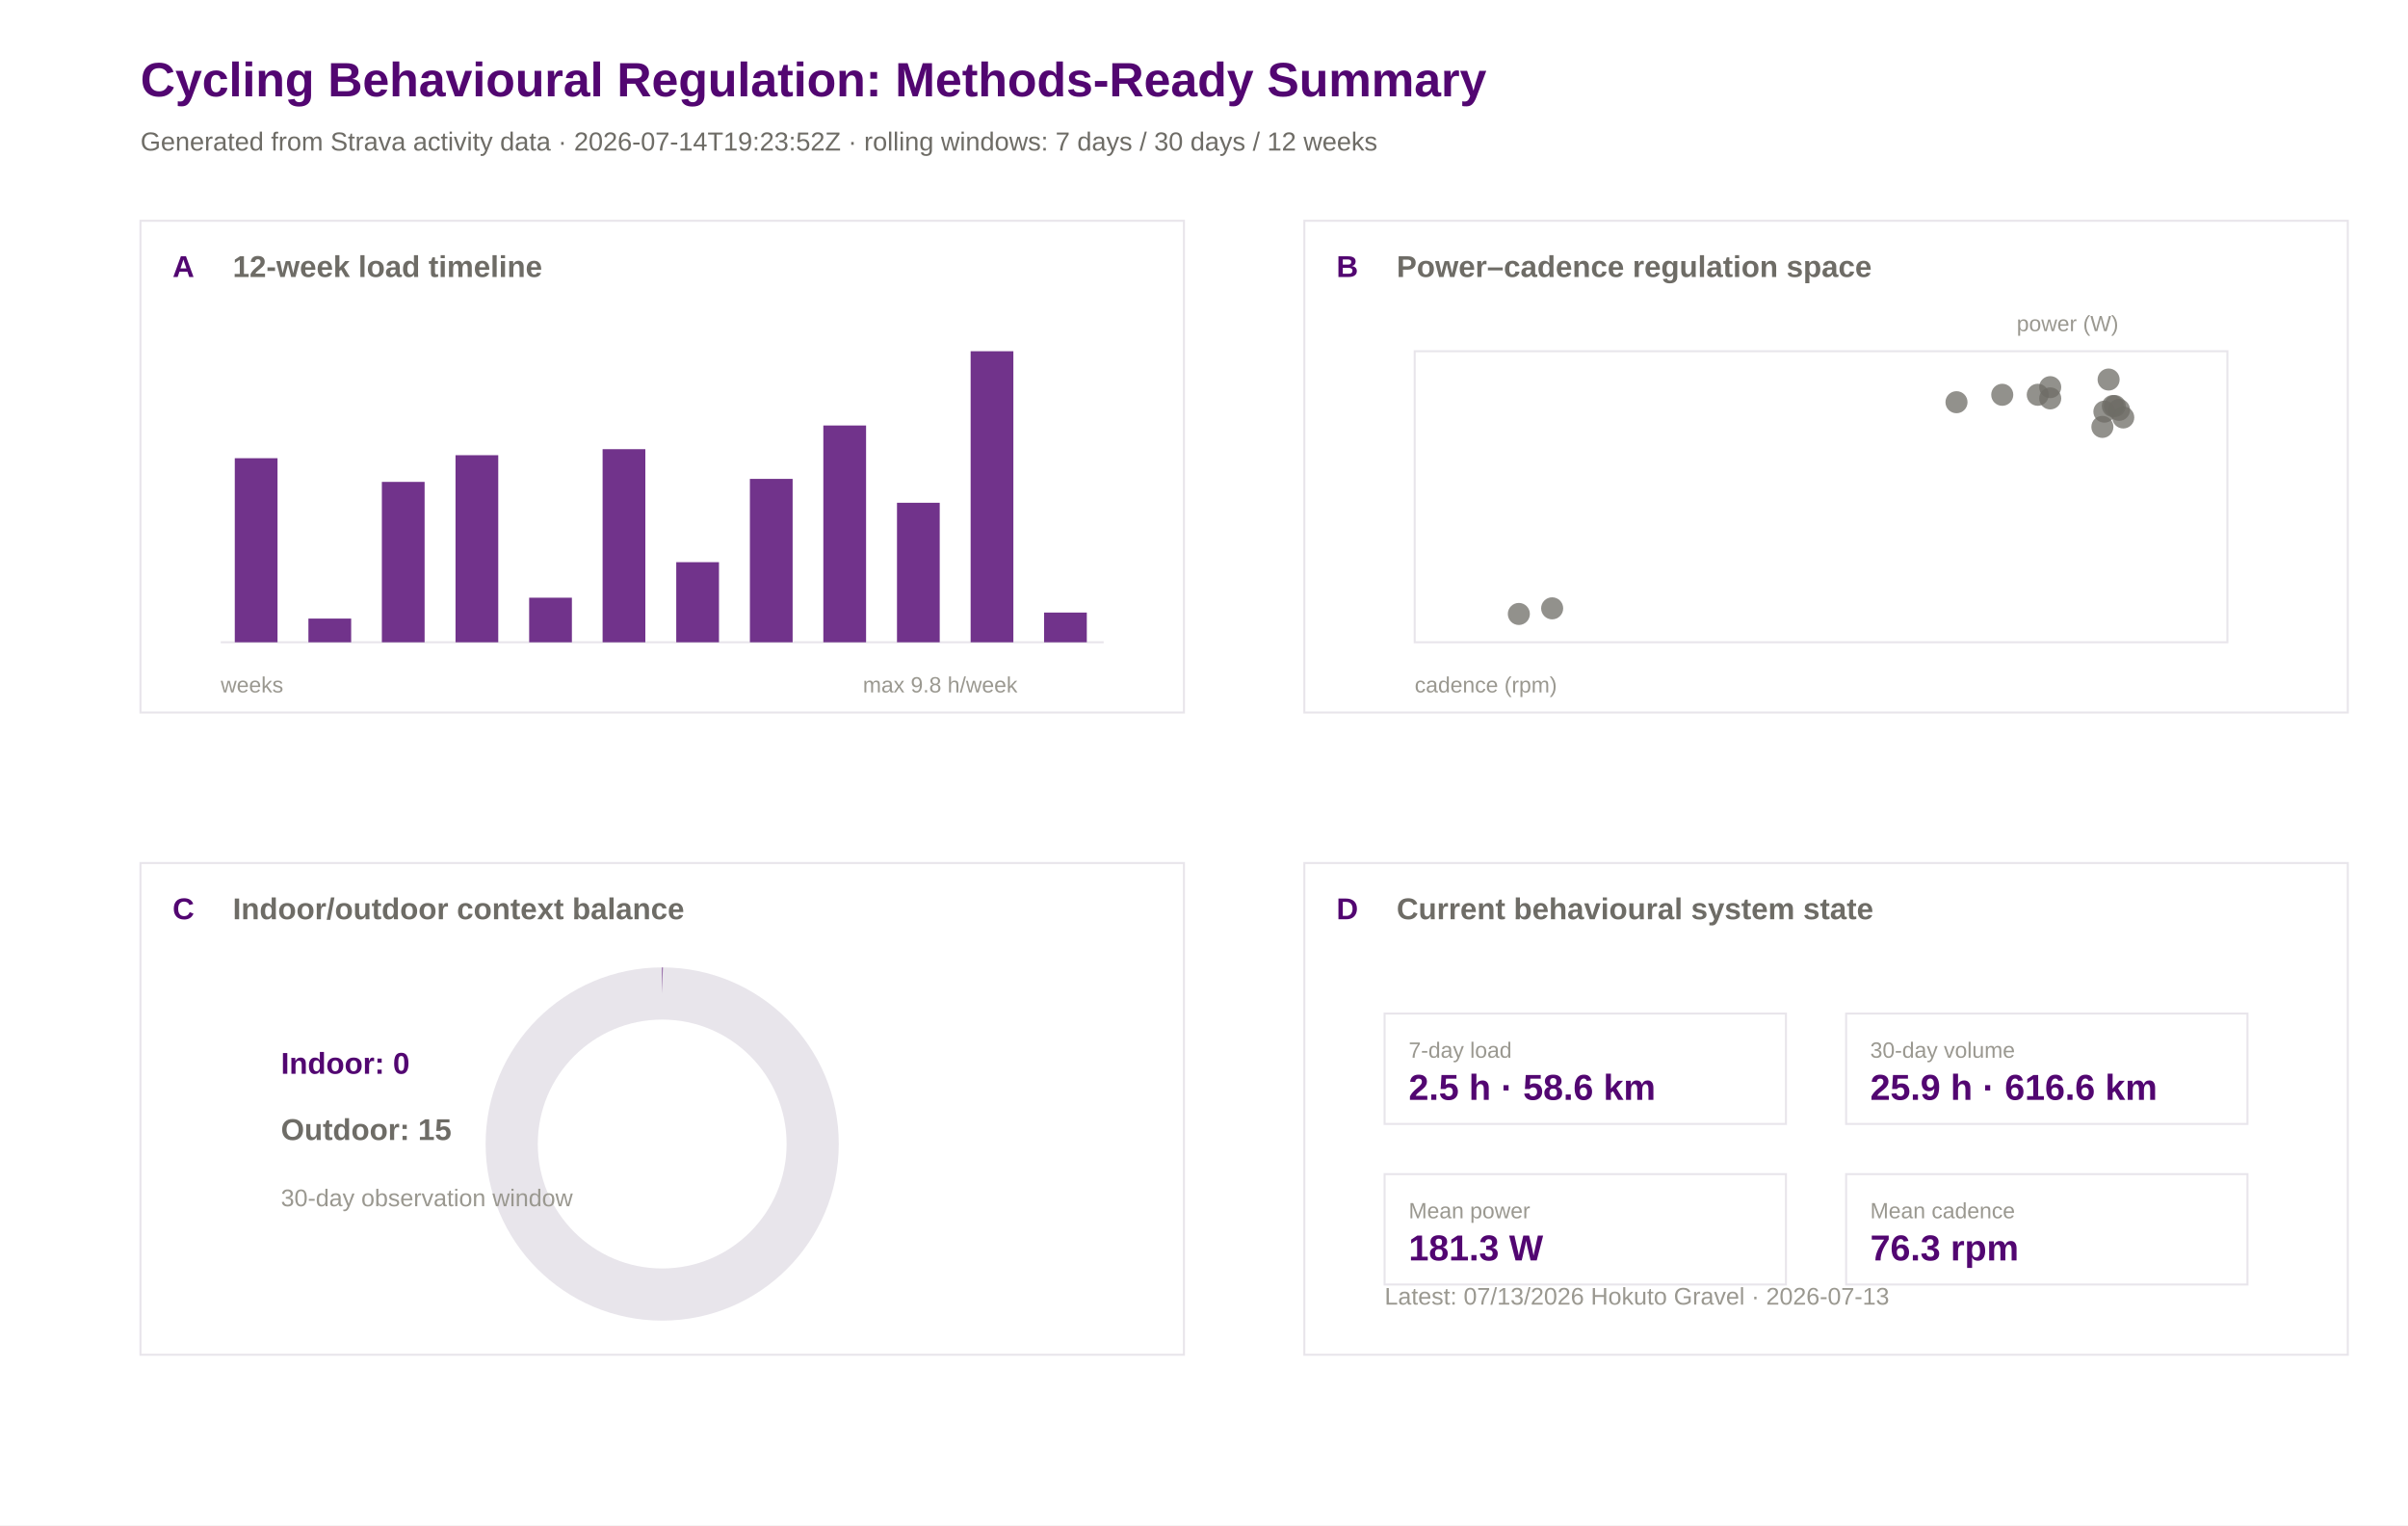
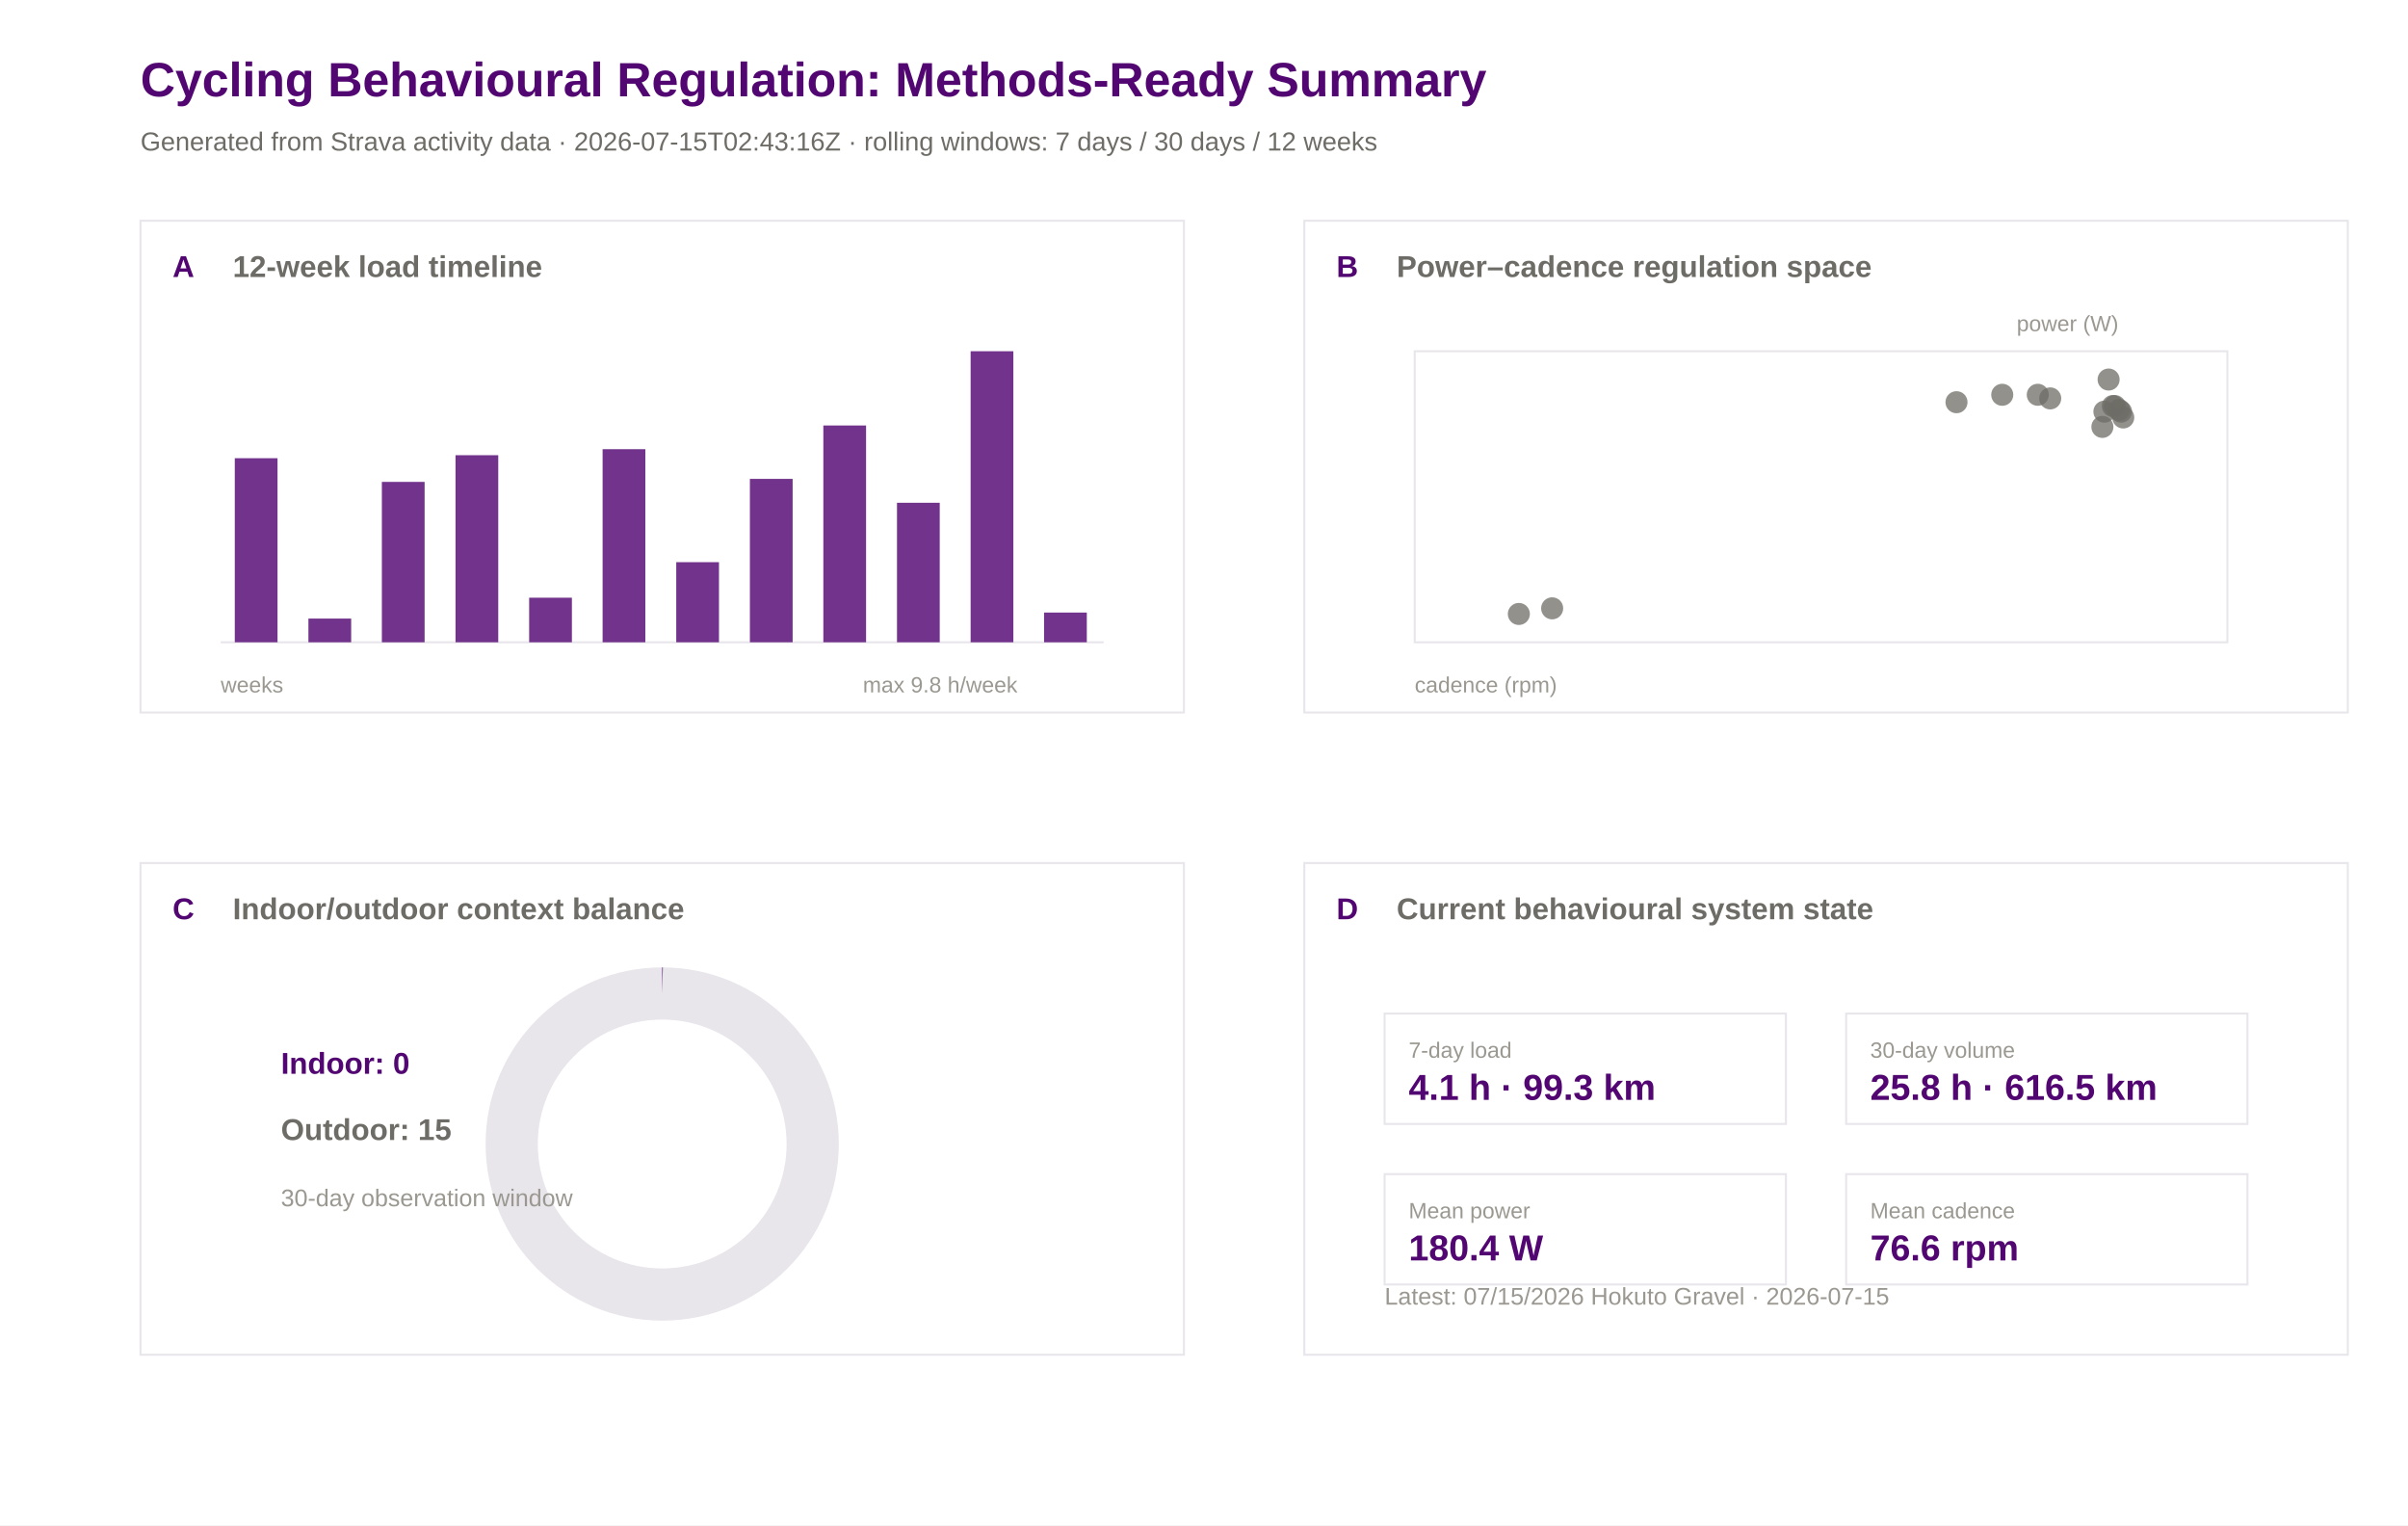
<svg xmlns="http://www.w3.org/2000/svg" width="1200" height="760" viewBox="0 0 1200 760">
  <rect width="100%" height="100%" fill="#ffffff" />
  <text x="70.0" y="48.0" font-family="Arial" font-size="24" font-weight="600" fill="#520671">Cycling Behavioural Regulation: Methods-Ready Summary</text>
-   <text x="70.0" y="75.0" font-family="Arial" font-size="13" font-weight="400" fill="#6e6c66">Generated from Strava activity data · 2026-07-14T19:23:52Z · rolling windows: 7 days / 30 days / 12 weeks</text>
+   <text x="70.0" y="75.0" font-family="Arial" font-size="13" font-weight="400" fill="#6e6c66">Generated from Strava activity data · 2026-07-15T02:43:16Z · rolling windows: 7 days / 30 days / 12 weeks</text>
  <rect x="70" y="110" width="520" height="245" fill="#ffffff" stroke="#e8e5eb" stroke-width="1" />
  <text x="86.0" y="138.0" font-family="Arial" font-size="15" font-weight="600" fill="#520671">A</text>
  <text x="116.0" y="138.0" font-family="Arial" font-size="15" font-weight="600" fill="#6e6c66">12-week load timeline</text>
  <rect x="650" y="110" width="520" height="245" fill="#ffffff" stroke="#e8e5eb" stroke-width="1" />
  <text x="666.0" y="138.0" font-family="Arial" font-size="15" font-weight="600" fill="#520671">B</text>
  <text x="696.0" y="138.0" font-family="Arial" font-size="15" font-weight="600" fill="#6e6c66">Power–cadence regulation space</text>
  <rect x="70" y="430" width="520" height="245" fill="#ffffff" stroke="#e8e5eb" stroke-width="1" />
  <text x="86.0" y="458.0" font-family="Arial" font-size="15" font-weight="600" fill="#520671">C</text>
  <text x="116.0" y="458.0" font-family="Arial" font-size="15" font-weight="600" fill="#6e6c66">Indoor/outdoor context balance</text>
  <rect x="650" y="430" width="520" height="245" fill="#ffffff" stroke="#e8e5eb" stroke-width="1" />
  <text x="666.0" y="458.0" font-family="Arial" font-size="15" font-weight="600" fill="#520671">D</text>
  <text x="696.0" y="458.0" font-family="Arial" font-size="15" font-weight="600" fill="#6e6c66">Current behavioural system state</text>
  <line x1="110" y1="320" x2="550" y2="320" stroke="#e8e5eb" />
  <rect x="117.0" y="228.3" width="21.3" height="91.7" fill="#520671" opacity="0.82" />
  <rect x="153.7" y="308.2" width="21.3" height="11.8" fill="#520671" opacity="0.82" />
  <rect x="190.3" y="240.1" width="21.3" height="79.9" fill="#520671" opacity="0.82" />
  <rect x="227.0" y="226.8" width="21.3" height="93.2" fill="#520671" opacity="0.82" />
  <rect x="263.7" y="297.8" width="21.3" height="22.2" fill="#520671" opacity="0.82" />
  <rect x="300.3" y="223.8" width="21.3" height="96.2" fill="#520671" opacity="0.82" />
  <rect x="337.0" y="280.1" width="21.3" height="39.9" fill="#520671" opacity="0.82" />
  <rect x="373.7" y="238.6" width="21.3" height="81.4" fill="#520671" opacity="0.82" />
  <rect x="410.3" y="212.0" width="21.3" height="108.0" fill="#520671" opacity="0.82" />
  <rect x="447.0" y="250.5" width="21.3" height="69.5" fill="#520671" opacity="0.82" />
  <rect x="483.7" y="175.0" width="21.3" height="145.0" fill="#520671" opacity="0.82" />
  <rect x="520.3" y="305.2" width="21.3" height="14.8" fill="#520671" opacity="0.82" />
  <text x="110.0" y="345.0" font-family="Arial" font-size="11" font-weight="400" fill="#9a9890">weeks</text>
  <text x="430.0" y="345.0" font-family="Arial" font-size="11" font-weight="400" fill="#9a9890">max 9.8 h/week</text>
  <rect x="705" y="175" width="405" height="145" fill="#ffffff" stroke="#e8e5eb" />
-   <circle cx="1021.7" cy="192.9" r="5.5" fill="#6e6c66" opacity="0.75" />
  <circle cx="1053.9" cy="202.3" r="5.5" fill="#6e6c66" opacity="0.75" />
  <circle cx="1050.8" cy="189.1" r="5.5" fill="#6e6c66" opacity="0.75" />
  <circle cx="1058.1" cy="208.0" r="5.5" fill="#6e6c66" opacity="0.75" />
  <circle cx="997.8" cy="196.7" r="5.5" fill="#6e6c66" opacity="0.75" />
  <circle cx="1021.7" cy="198.5" r="5.5" fill="#6e6c66" opacity="0.75" />
  <circle cx="975.0" cy="200.4" r="5.5" fill="#6e6c66" opacity="0.75" />
  <circle cx="1015.5" cy="196.7" r="5.5" fill="#6e6c66" opacity="0.75" />
  <circle cx="756.9" cy="305.9" r="5.5" fill="#6e6c66" opacity="0.75" />
  <circle cx="773.5" cy="303.1" r="5.5" fill="#6e6c66" opacity="0.75" />
  <circle cx="1052.9" cy="202.3" r="5.5" fill="#6e6c66" opacity="0.75" />
  <circle cx="1056.0" cy="204.2" r="5.5" fill="#6e6c66" opacity="0.75" />
  <circle cx="1047.7" cy="212.7" r="5.5" fill="#6e6c66" opacity="0.75" />
  <circle cx="1048.7" cy="205.1" r="5.5" fill="#6e6c66" opacity="0.75" />
+   <circle cx="1057.0" cy="205.1" r="5.5" fill="#6e6c66" opacity="0.75" />
  <text x="705.0" y="345.0" font-family="Arial" font-size="11" font-weight="400" fill="#9a9890">cadence (rpm)</text>
  <text x="1005.0" y="165.0" font-family="Arial" font-size="11" font-weight="400" fill="#9a9890">power (W)</text>
  <circle cx="330" cy="570" r="75" fill="none" stroke="#e8e5eb" stroke-width="26" />
  <circle cx="330" cy="570" r="75" fill="none" stroke="#520671" stroke-width="26" stroke-dasharray="0.0 471.2" transform="rotate(-90 330 570)" />
  <text x="140.0" y="535.0" font-family="Arial" font-size="15" font-weight="600" fill="#520671">Indoor: 0</text>
  <text x="140.0" y="568.0" font-family="Arial" font-size="15" font-weight="600" fill="#6e6c66">Outdoor: 15</text>
  <text x="140.0" y="601.0" font-family="Arial" font-size="12" font-weight="400" fill="#9a9890">30-day observation window</text>
  <rect x="690" y="505" width="200" height="55" fill="#ffffff" stroke="#e8e5eb" />
  <text x="702.0" y="527.0" font-family="Arial" font-size="11" font-weight="500" fill="#9a9890">7-day load</text>
-   <text x="702.0" y="548.0" font-family="Arial" font-size="18" font-weight="600" fill="#520671">2.5 h · 58.6 km</text>
+   <text x="702.0" y="548.0" font-family="Arial" font-size="18" font-weight="600" fill="#520671">4.1 h · 99.3 km</text>
  <rect x="920" y="505" width="200" height="55" fill="#ffffff" stroke="#e8e5eb" />
  <text x="932.0" y="527.0" font-family="Arial" font-size="11" font-weight="500" fill="#9a9890">30-day volume</text>
-   <text x="932.0" y="548.0" font-family="Arial" font-size="18" font-weight="600" fill="#520671">25.9 h · 616.6 km</text>
+   <text x="932.0" y="548.0" font-family="Arial" font-size="18" font-weight="600" fill="#520671">25.8 h · 616.5 km</text>
  <rect x="690" y="585" width="200" height="55" fill="#ffffff" stroke="#e8e5eb" />
  <text x="702.0" y="607.0" font-family="Arial" font-size="11" font-weight="500" fill="#9a9890">Mean power</text>
-   <text x="702.0" y="628.0" font-family="Arial" font-size="18" font-weight="600" fill="#520671">181.3 W</text>
+   <text x="702.0" y="628.0" font-family="Arial" font-size="18" font-weight="600" fill="#520671">180.4 W</text>
  <rect x="920" y="585" width="200" height="55" fill="#ffffff" stroke="#e8e5eb" />
  <text x="932.0" y="607.0" font-family="Arial" font-size="11" font-weight="500" fill="#9a9890">Mean cadence</text>
-   <text x="932.0" y="628.0" font-family="Arial" font-size="18" font-weight="600" fill="#520671">76.3 rpm</text>
-   <text x="690.0" y="650.0" font-family="Arial" font-size="12" font-weight="400" fill="#9a9890">Latest: 07/13/2026 Hokuto Gravel · 2026-07-13</text>
+   <text x="932.0" y="628.0" font-family="Arial" font-size="18" font-weight="600" fill="#520671">76.6 rpm</text>
+   <text x="690.0" y="650.0" font-family="Arial" font-size="12" font-weight="400" fill="#9a9890">Latest: 07/15/2026 Hokuto Gravel · 2026-07-15</text>
</svg>
